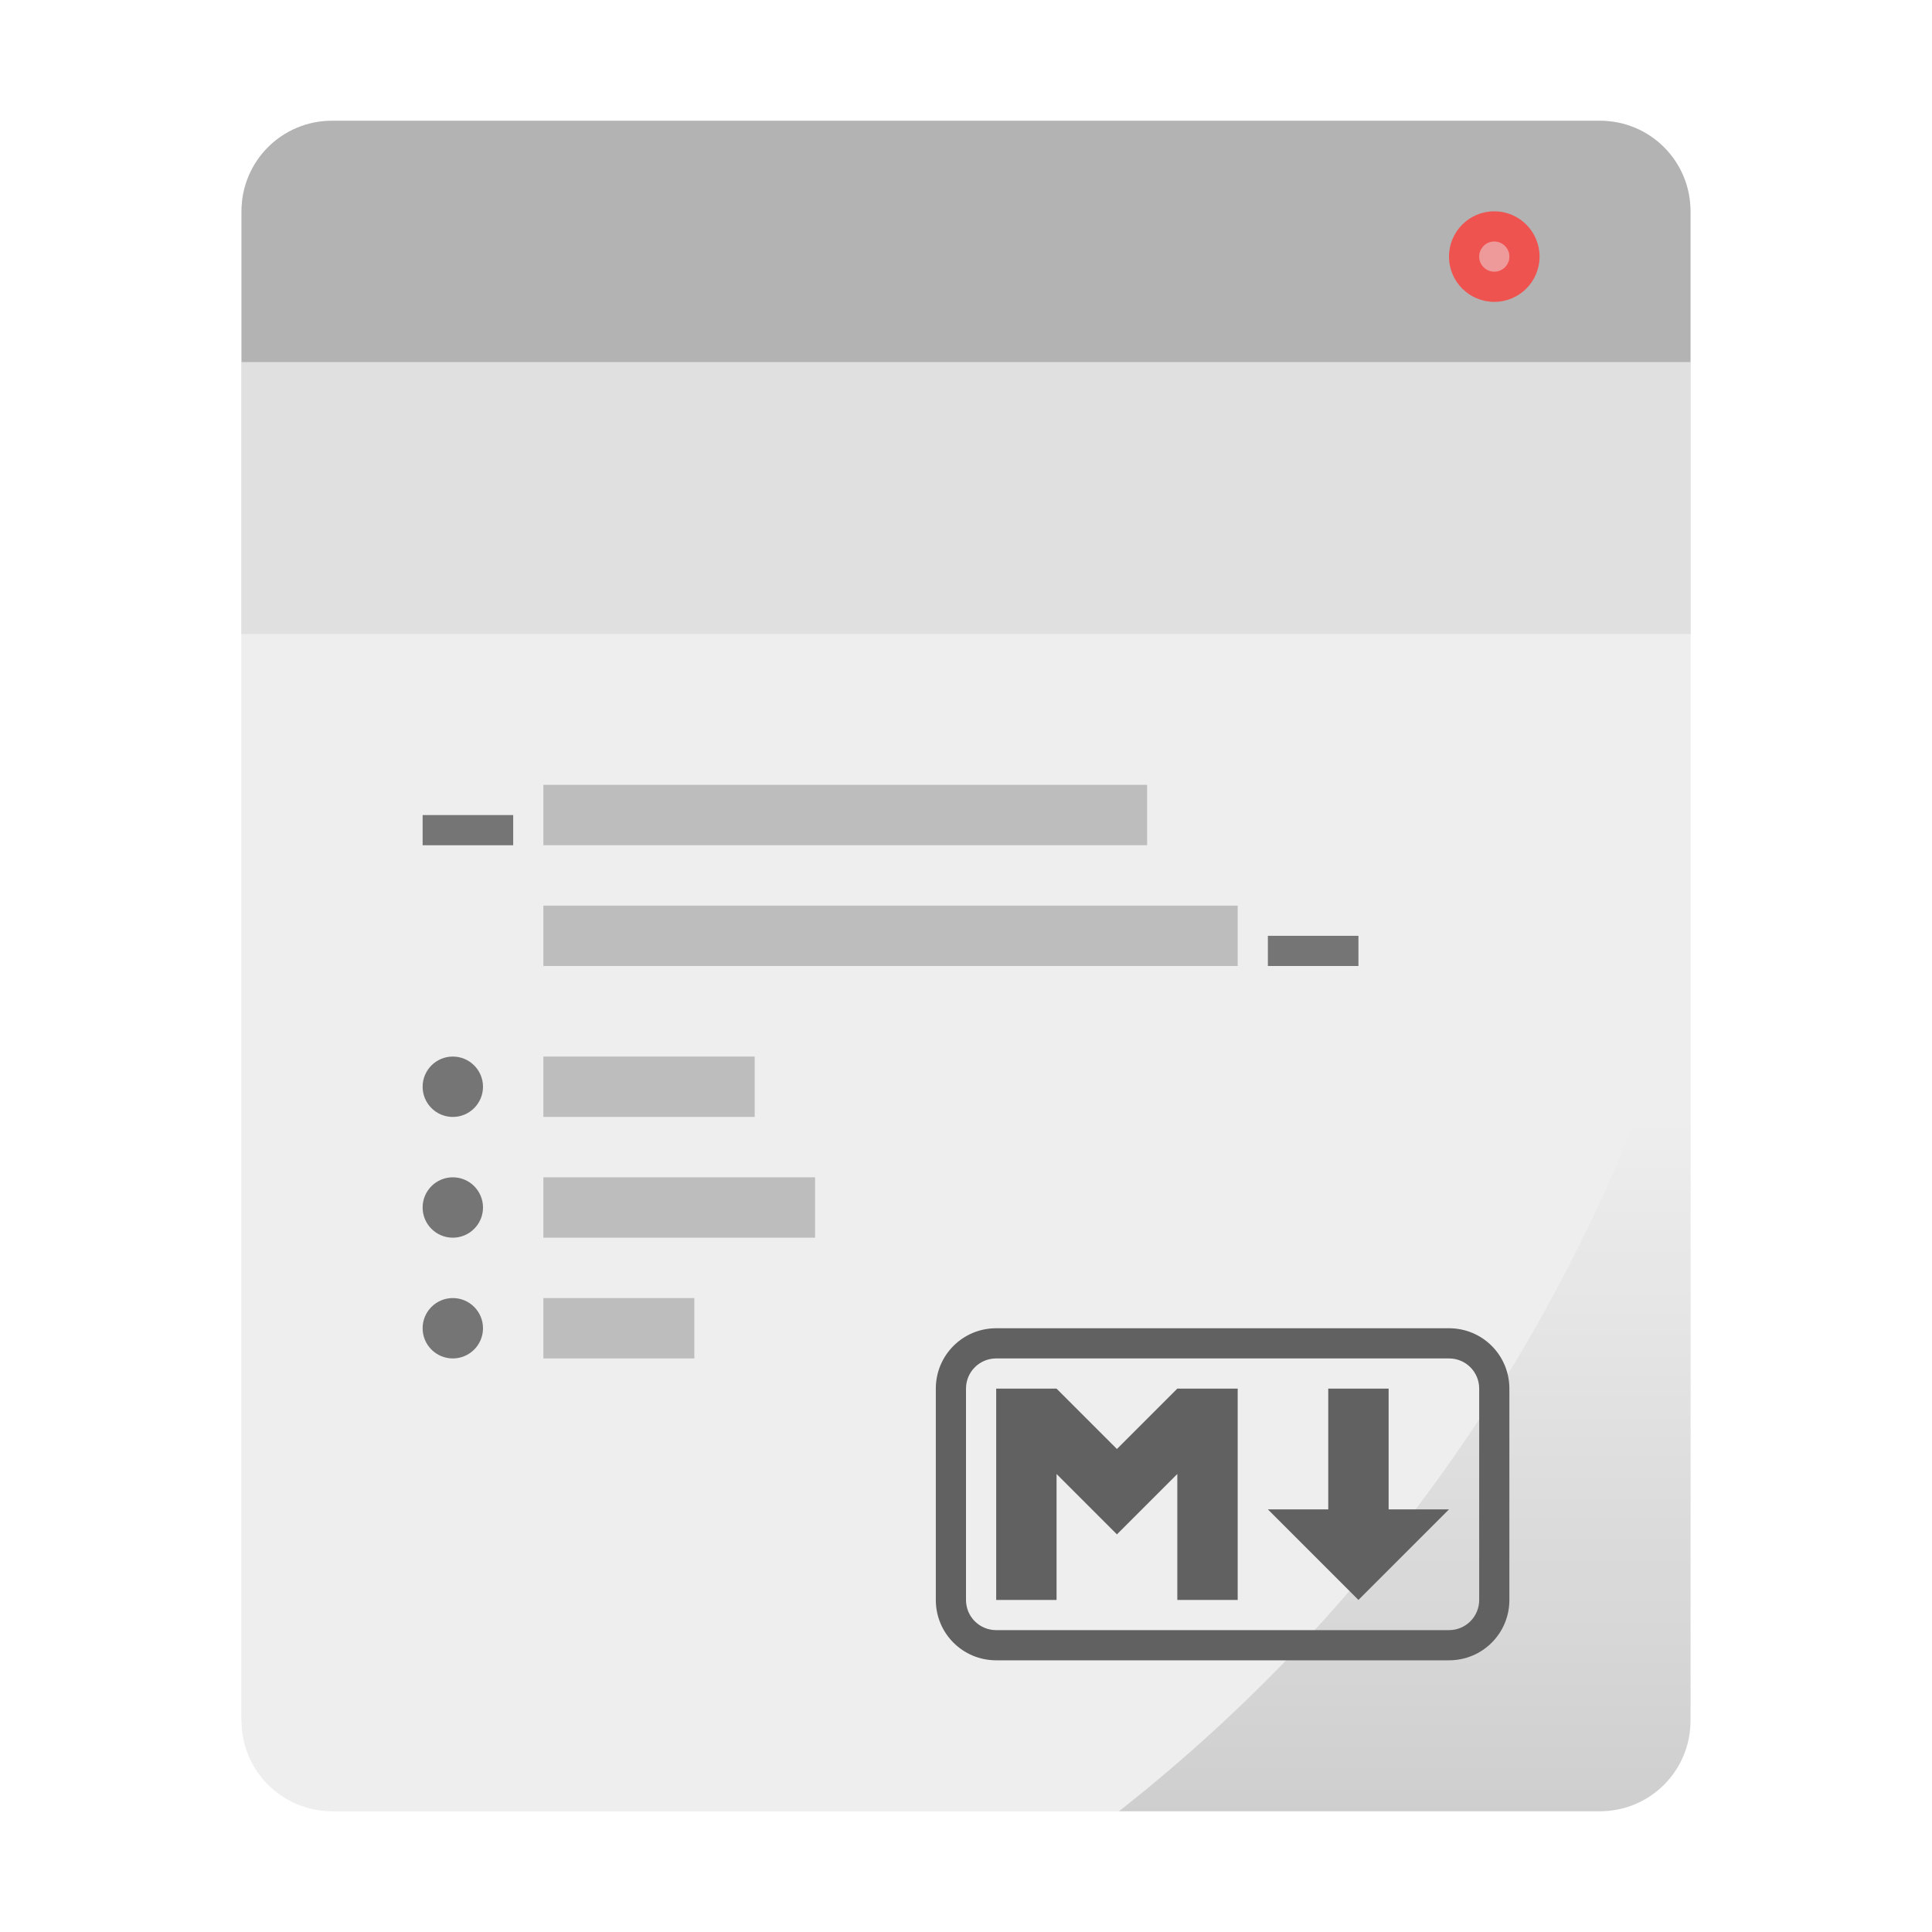
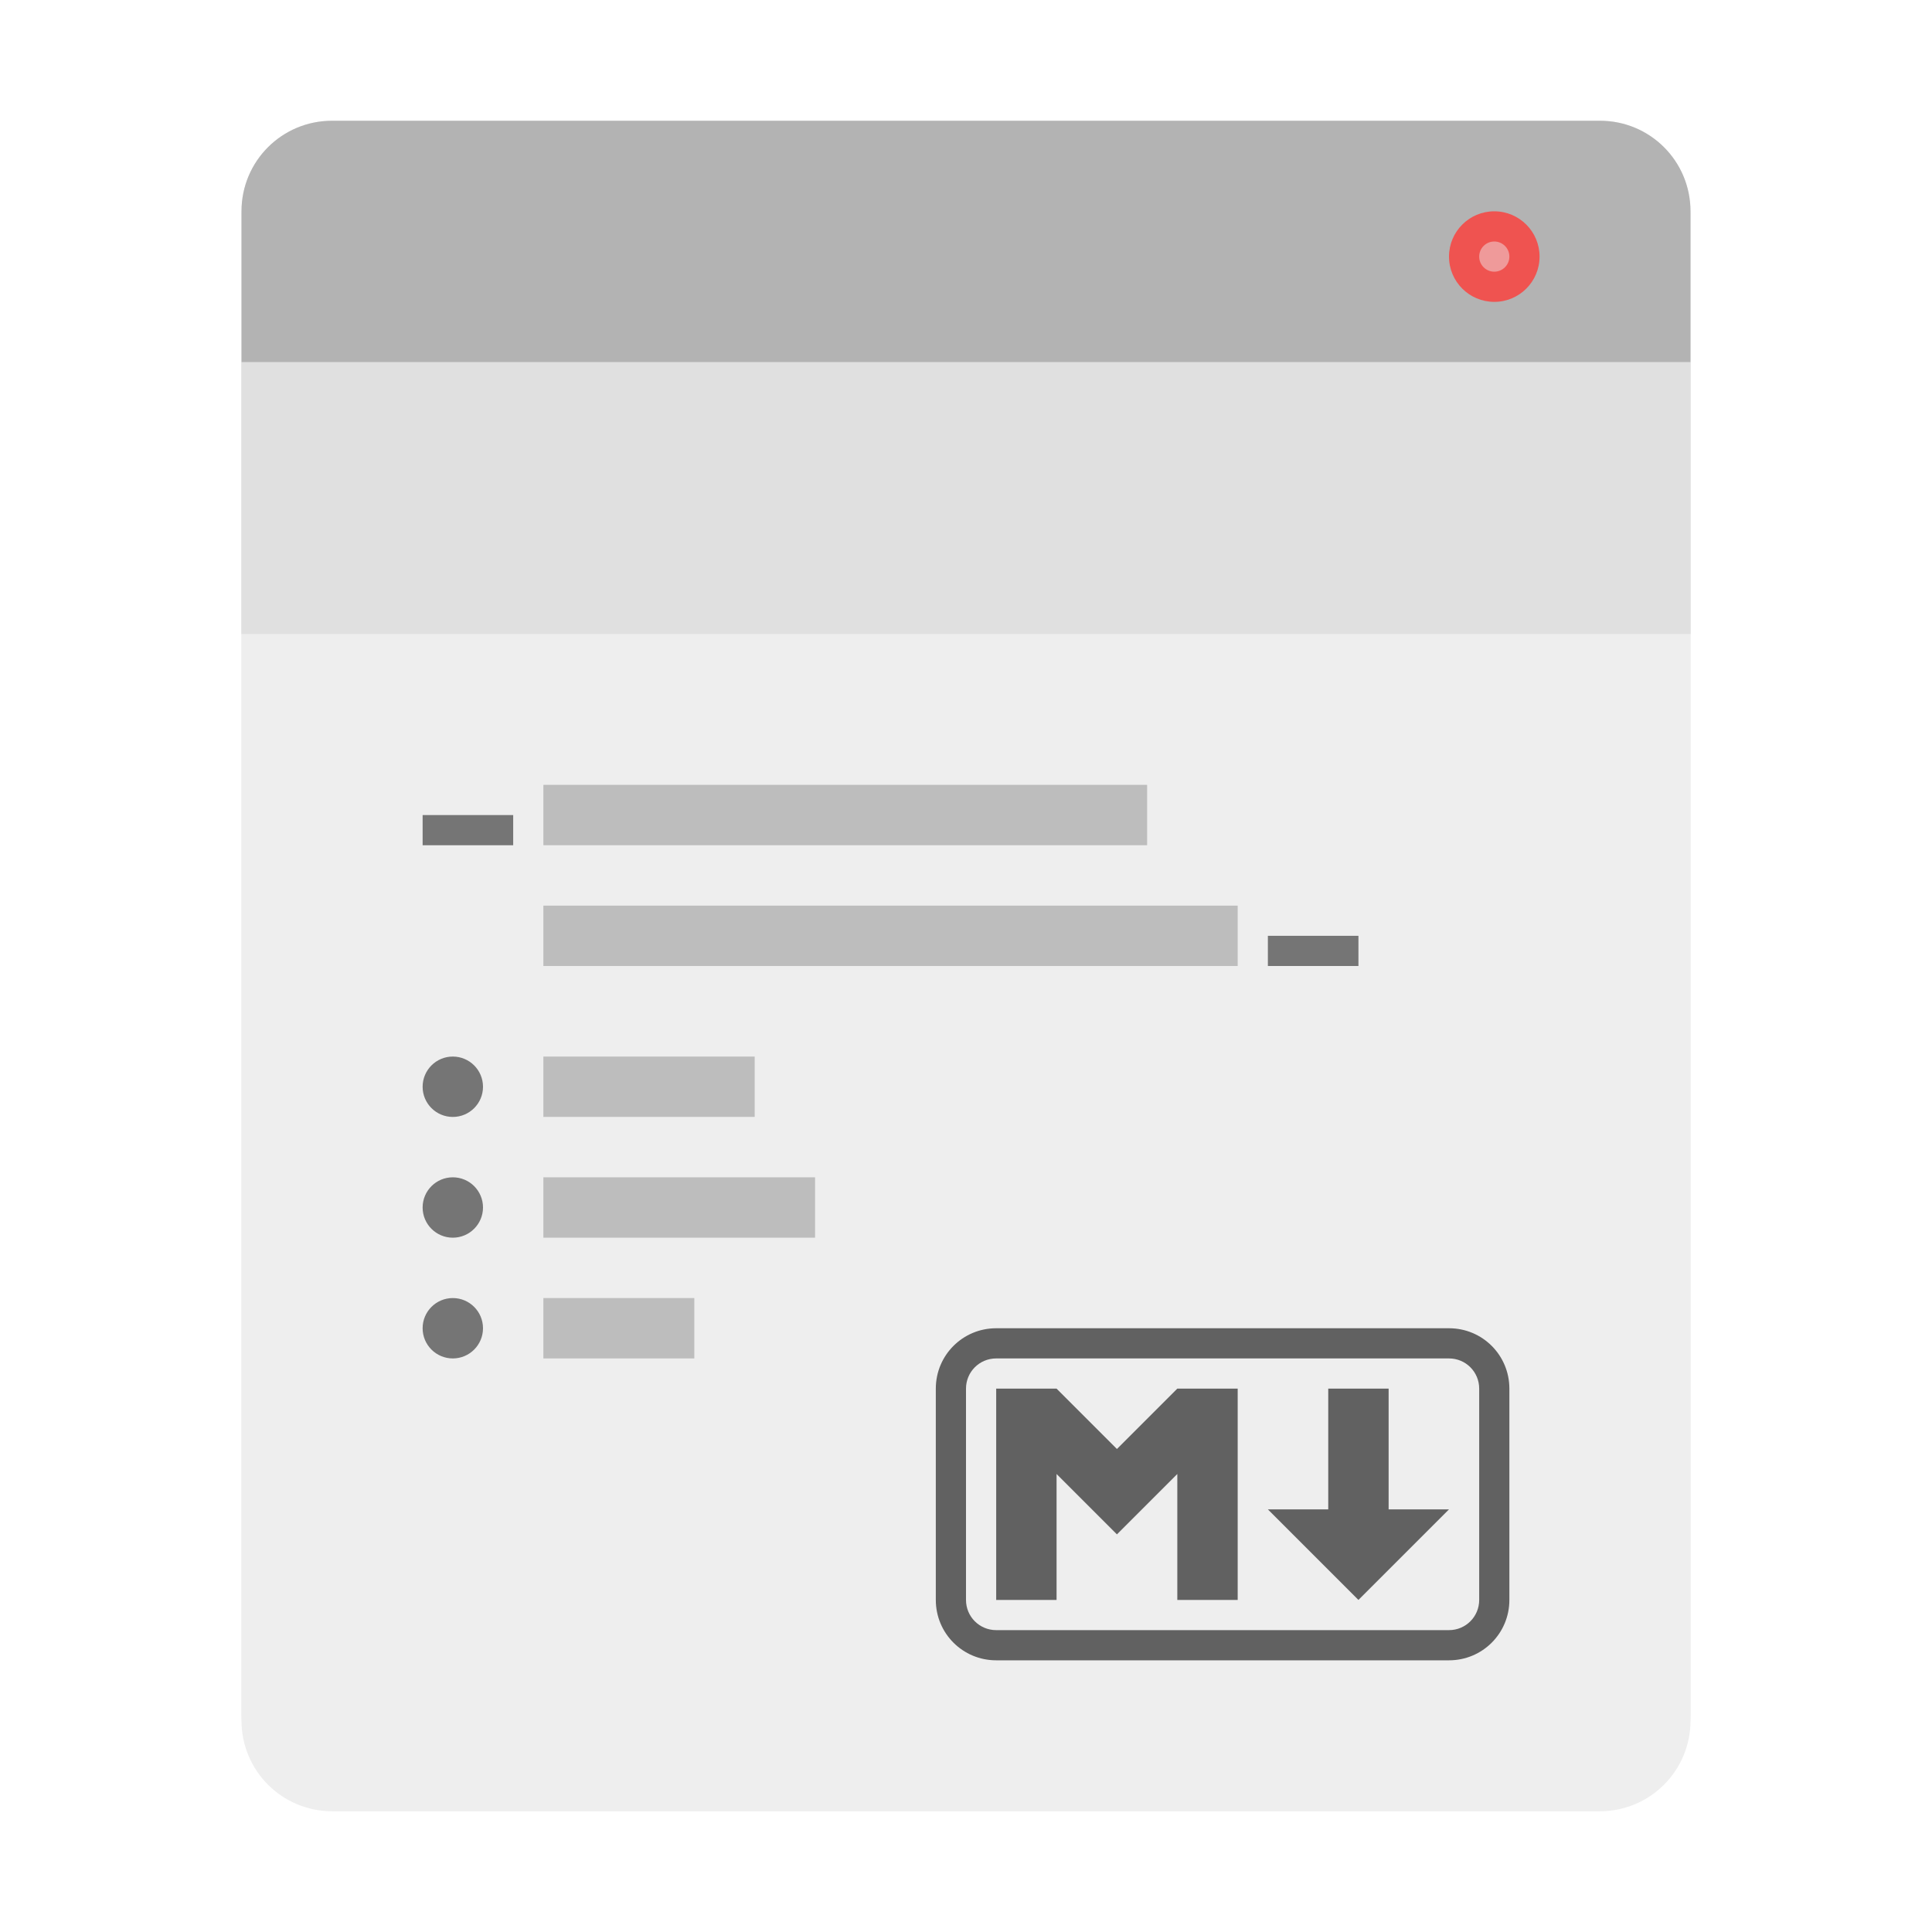
<svg xmlns="http://www.w3.org/2000/svg" width="64" height="64" version="1.1">
-   <defs>
-     <linearGradient id="a" x1="50" x2="50" y1="63" y2="37" gradientUnits="userSpaceOnUse">
-       <stop offset="0" />
-       <stop stop-opacity="0" offset="1" />
-     </linearGradient>
-   </defs>
  <rect x="8" y="4" width="48" height="56" ry="3.231" fill="#eee" />
  <rect x="8" y="12" width="48" height="9" ry="0" fill="#e0e0e0" />
-   <g>
-     <rect x="8" y="4" width="48" height="56" rx="3" ry="3" fill="#eee" />
-     <path d="m11 4c-1.662 0-3 1.338-3 3v5h48v-5c0-1.662-1.338-3-3-3h-42z" fill="#b3b3b3" />
-     <path d="m56 31.697a55 55 0 0 1-18.932 28.303h15.932c1.662 0 3-1.338 3-3v-25.303z" fill="url(#a)" opacity=".15" />
-   </g>
+   <rect x="8" y="4" width="48" height="56" rx="3" ry="3" fill="#eee" />
+   <path d="m11 4c-1.662 0-3 1.338-3 3v5h48v-5c0-1.662-1.338-3-3-3h-42z" fill="#b3b3b3" />
  <g fill="#bdbdbd">
    <rect x="18" y="25.999" width="20" height="2" ry="0" />
    <path d="m18 30h23v2h-23z" />
    <rect x="18" y="35" width="7" height="1.999" ry="0" />
    <path d="m18 39h9v2h-9zm0 4h5v2h-5z" />
  </g>
  <g fill="#757575">
    <circle cx="15" cy="36" r="1" />
    <circle cx="15" cy="40" r="1" />
    <circle cx="15" cy="44" r="1" />
  </g>
  <path d="m33 44c-1.108 0-2 0.892-2 2v7c0 1.108 0.892 2 2 2h15c1.108 0 2-0.892 2-2v-7c0-1.108-0.892-2-2-2zm0 1h15c0.554 0 1 0.446 1 1v7c0 0.554-0.446 1-1 1h-15c-0.554 0-1-0.446-1-1v-7c0-0.554 0.446-1 1-1zm0 1v7h2v-4.172l2 2 2-2v4.172h2v-7h-2l-2 2-2-2zm11 0v4h-2l3 3 3-3h-2v-4z" fill="#616161" />
  <circle cx="49.5" cy="8.5" r="1.5" fill="#ef5350" />
  <circle cx="49.5" cy="8.5" r=".5" fill="#ef9a9a" />
  <path d="m14 27h3v1h-3zm28 4h3v1h-3z" fill="#757575" />
  <g fill="#616161" fill-rule="evenodd">
    <path d="m14 14h4v4h-4z" opacity=".9" style="paint-order:stroke fill markers" />
    <path d="m20 14h4v4h-4z" opacity=".5" style="paint-order:stroke fill markers" />
    <path d="m26 16h4v2h-4zm6 0h4v2h-4zm6 0h4v2h-4zm6 0h4v2h-4z" opacity=".9" style="paint-order:stroke fill markers" />
  </g>
  <rect x="8" y="12" width="48" height="9" ry="0" fill="#e0e0e0" />
</svg>
